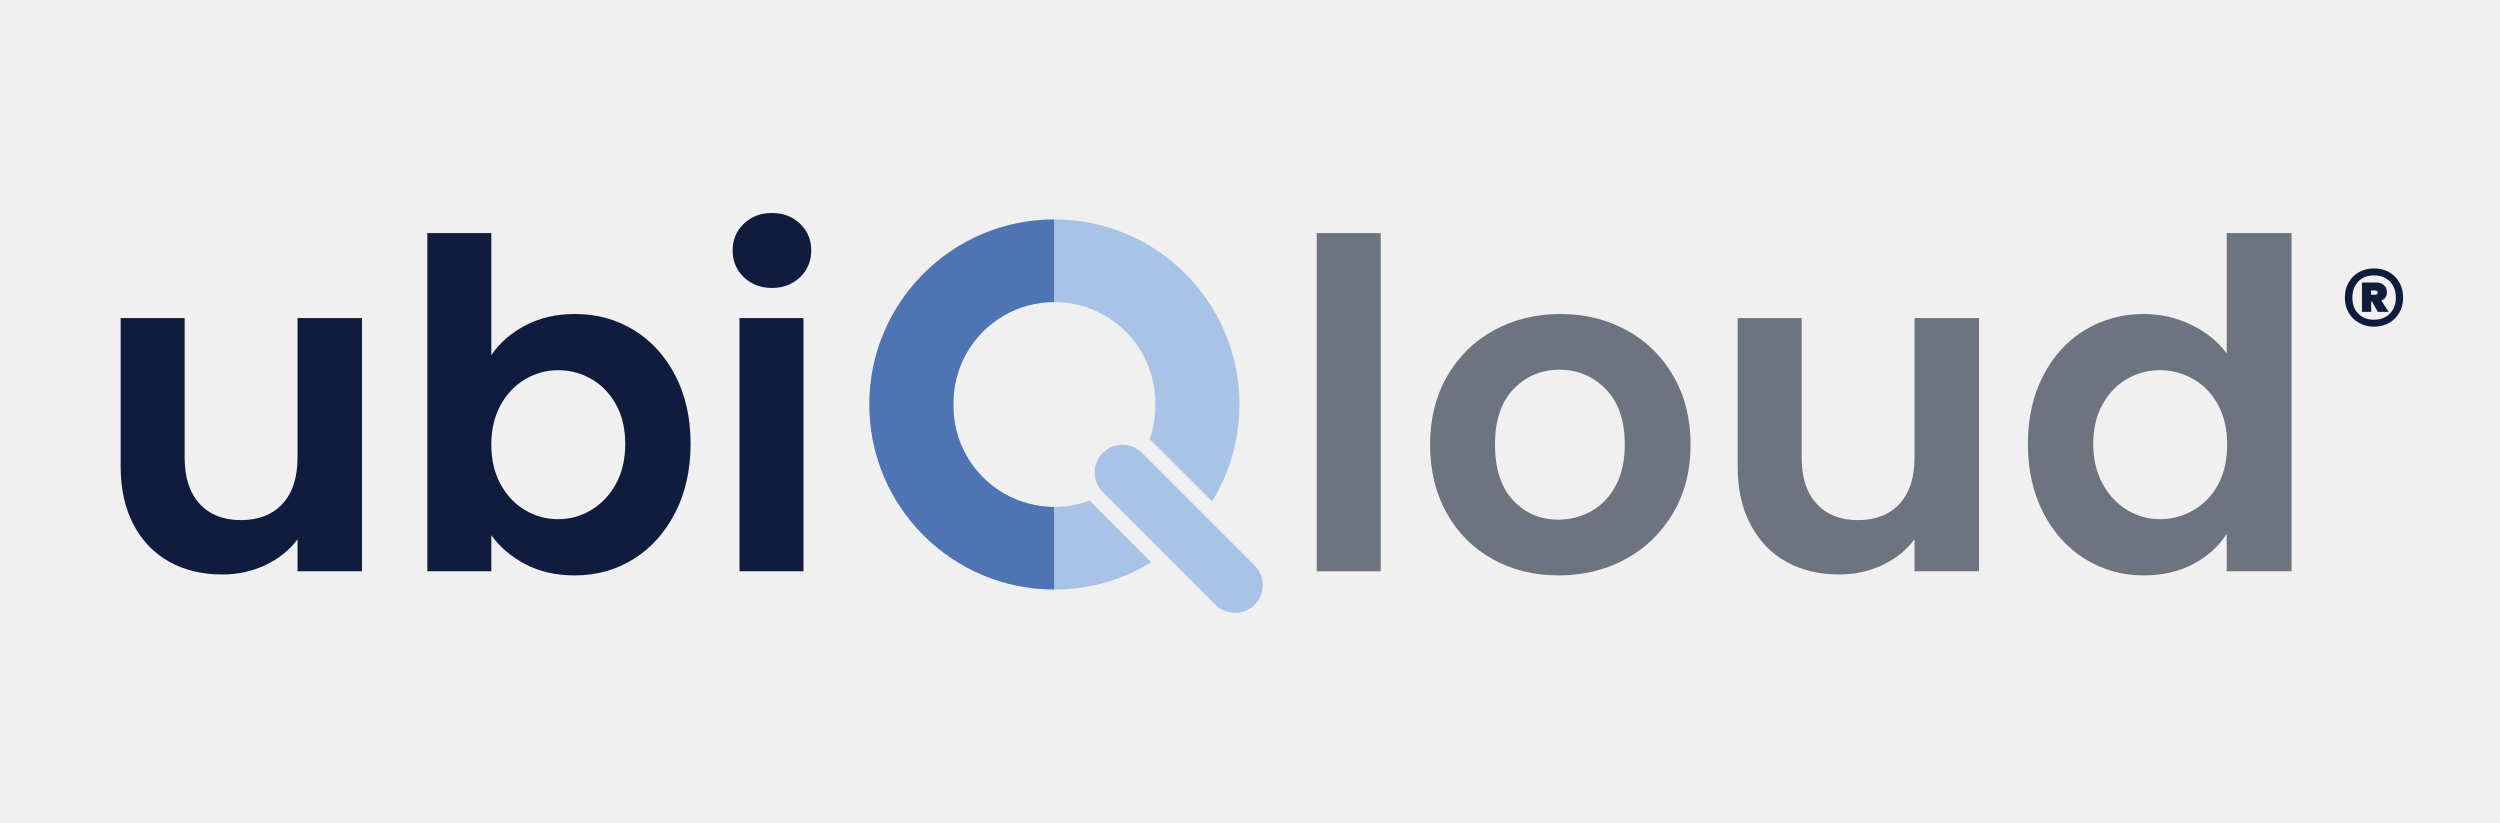
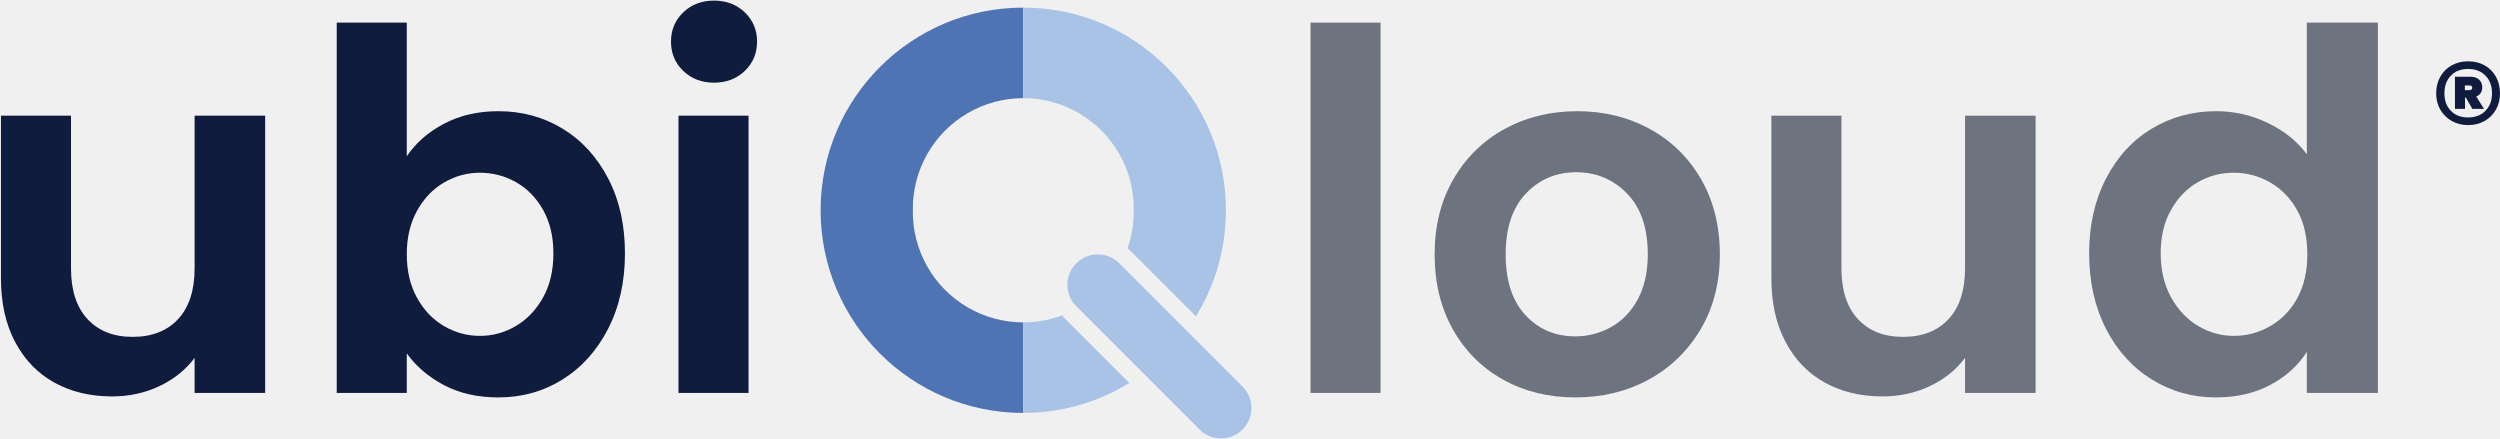
- <svg xmlns="http://www.w3.org/2000/svg" viewBox="0 0 1094 360" width="1094" height="360">
+ <svg xmlns="http://www.w3.org/2000/svg" viewBox="52.42 92.96 999.19 175.44" width="999.19" height="175.44">
  <path transform="translate(40.00,250.00) scale(0.2,-0.2)" fill="#101C3D" d="M592 554V0H451V70Q424 34 380.5 13.5Q337 -7 286 -7Q221 -7 171.0 20.5Q121 48 92.5 101.5Q64 155 64 229V554H204V249Q204 183 237.0 147.5Q270 112 327 112Q385 112 418.0 147.5Q451 183 451 249V554Z" />
  <path transform="translate(173.20,250.00) scale(0.2,-0.2)" fill="#101C3D" d="M392 563Q463 563 520.5 528.0Q578 493 611.5 428.5Q645 364 645 279Q645 194 611.5 128.5Q578 63 520.5 27.0Q463 -9 392 -9Q330 -9 283.5 15.5Q237 40 209 79V0H69V740H209V473Q236 513 283.5 538.0Q331 563 392 563ZM355 440Q317 440 283.5 420.5Q250 401 229.5 364.0Q209 327 209 277Q209 227 229.5 190.0Q250 153 283.5 133.5Q317 114 355 114Q394 114 427.5 134.0Q461 154 481.5 191.0Q502 228 502 279Q502 329 481.5 365.5Q461 402 427.5 421.0Q394 440 355 440Z" />
  <path transform="translate(309.80,250.00) scale(0.2,-0.2)" fill="#101C3D" d="M54 702Q54 737 78.5 760.5Q103 784 140 784Q177 784 201.5 760.5Q226 737 226 702Q226 667 201.5 643.5Q177 620 140 620Q103 620 78.5 643.5Q54 667 54 702ZM209 554V0H69V554Z" />
  <mask id="moutubiQl">
    <rect x="360" y="76" width="202" height="262" fill="white" />
    <line x1="491.18" y1="206.78" x2="540.44" y2="256.04" stroke="black" stroke-width="37.66" stroke-linecap="round" />
  </mask>
  <clipPath id="moutubiQlL">
    <rect x="370.40" y="86.00" width="91.00" height="182.00" />
  </clipPath>
  <clipPath id="moutubiQlR">
    <rect x="461.40" y="86.00" width="91.00" height="182.00" />
  </clipPath>
  <g mask="url(#moutubiQl)">
    <path d="M 380.40 177.00 A 81.00 81.00 0 1 0 542.40 177.00 A 81.00 81.00 0 1 0 380.40 177.00 Z M 417.26 177.00 A 44.15 44.15 0 1 1 505.55 177.00 A 44.15 44.15 0 1 1 417.26 177.00 Z" fill="#4F74B3" fill-rule="evenodd" clip-path="url(#moutubiQlL)" />
    <path d="M 380.40 177.00 A 81.00 81.00 0 1 0 542.40 177.00 A 81.00 81.00 0 1 0 380.40 177.00 Z M 417.26 177.00 A 44.15 44.15 0 1 1 505.55 177.00 A 44.15 44.15 0 1 1 417.26 177.00 Z" fill="#A9C3E6" fill-rule="evenodd" clip-path="url(#moutubiQlR)" />
  </g>
  <line x1="491.18" y1="206.78" x2="540.44" y2="256.04" stroke="#A9C3E6" stroke-width="24.30" stroke-linecap="round" />
  <path transform="translate(562.40,250.00) scale(0.2,-0.2)" fill="#6D7480" d="M209 740V0H69V740Z" />
  <path transform="translate(619.00,250.00) scale(0.2,-0.2)" fill="#6D7480" d="M34 277Q34 362 71.5 427.0Q109 492 174.0 527.5Q239 563 319 563Q399 563 464.0 527.5Q529 492 566.5 427.0Q604 362 604 277Q604 192 565.5 127.0Q527 62 461.5 26.5Q396 -9 315 -9Q235 -9 171.0 26.5Q107 62 70.5 127.0Q34 192 34 277ZM460 277Q460 356 418.5 398.5Q377 441 317 441Q257 441 216.5 398.5Q176 356 176 277Q176 198 215.5 155.5Q255 113 315 113Q353 113 386.5 131.5Q420 150 440.0 187.0Q460 224 460 277Z" />
  <path transform="translate(747.60,250.00) scale(0.2,-0.2)" fill="#6D7480" d="M592 554V0H451V70Q424 34 380.5 13.5Q337 -7 286 -7Q221 -7 171.0 20.5Q121 48 92.5 101.5Q64 155 64 229V554H204V249Q204 183 237.0 147.5Q270 112 327 112Q385 112 418.0 147.5Q451 183 451 249V554Z" />
  <path transform="translate(880.80,250.00) scale(0.2,-0.2)" fill="#6D7480" d="M287 563Q341 563 390.0 539.5Q439 516 468 477V740H610V0H468V82Q442 41 395.0 16.0Q348 -9 286 -9Q216 -9 158.0 27.0Q100 63 66.5 128.5Q33 194 33 279Q33 363 66.5 428.0Q100 493 158.0 528.0Q216 563 287 563ZM322 440Q283 440 250.0 421.0Q217 402 196.5 365.5Q176 329 176 279Q176 229 196.5 191.5Q217 154 250.5 134.0Q284 114 322 114Q361 114 395.0 133.5Q429 153 449.0 189.5Q469 226 469 277Q469 328 449.0 364.5Q429 401 395.0 420.5Q361 440 322 440Z" />
  <path transform="translate(1023.40,160.00) scale(0.06,-0.06)" fill="#101C3D" d="M470 496Q470 435 443.0 387.0Q416 339 367.5 311.5Q319 284 258 284Q197 284 148.5 311.5Q100 339 72.5 387.0Q45 435 45 496Q45 558 72.5 606.5Q100 655 148.5 682.0Q197 709 258 709Q319 709 367.5 682.0Q416 655 443.0 606.5Q470 558 470 496ZM417 496Q417 569 373.5 613.5Q330 658 258 658Q186 658 143.0 613.5Q100 569 100 496Q100 423 143.0 379.0Q186 335 258 335Q330 335 373.5 379.5Q417 424 417 496ZM312 474 364 392H286L243 467H237V392H170V606H275Q310 606 331.0 586.5Q352 567 352 536Q352 514 341.5 498.0Q331 482 312 474ZM236 517H268Q275 517 280.0 521.0Q285 525 285 533Q285 548 268 548H236Z" />
</svg>
